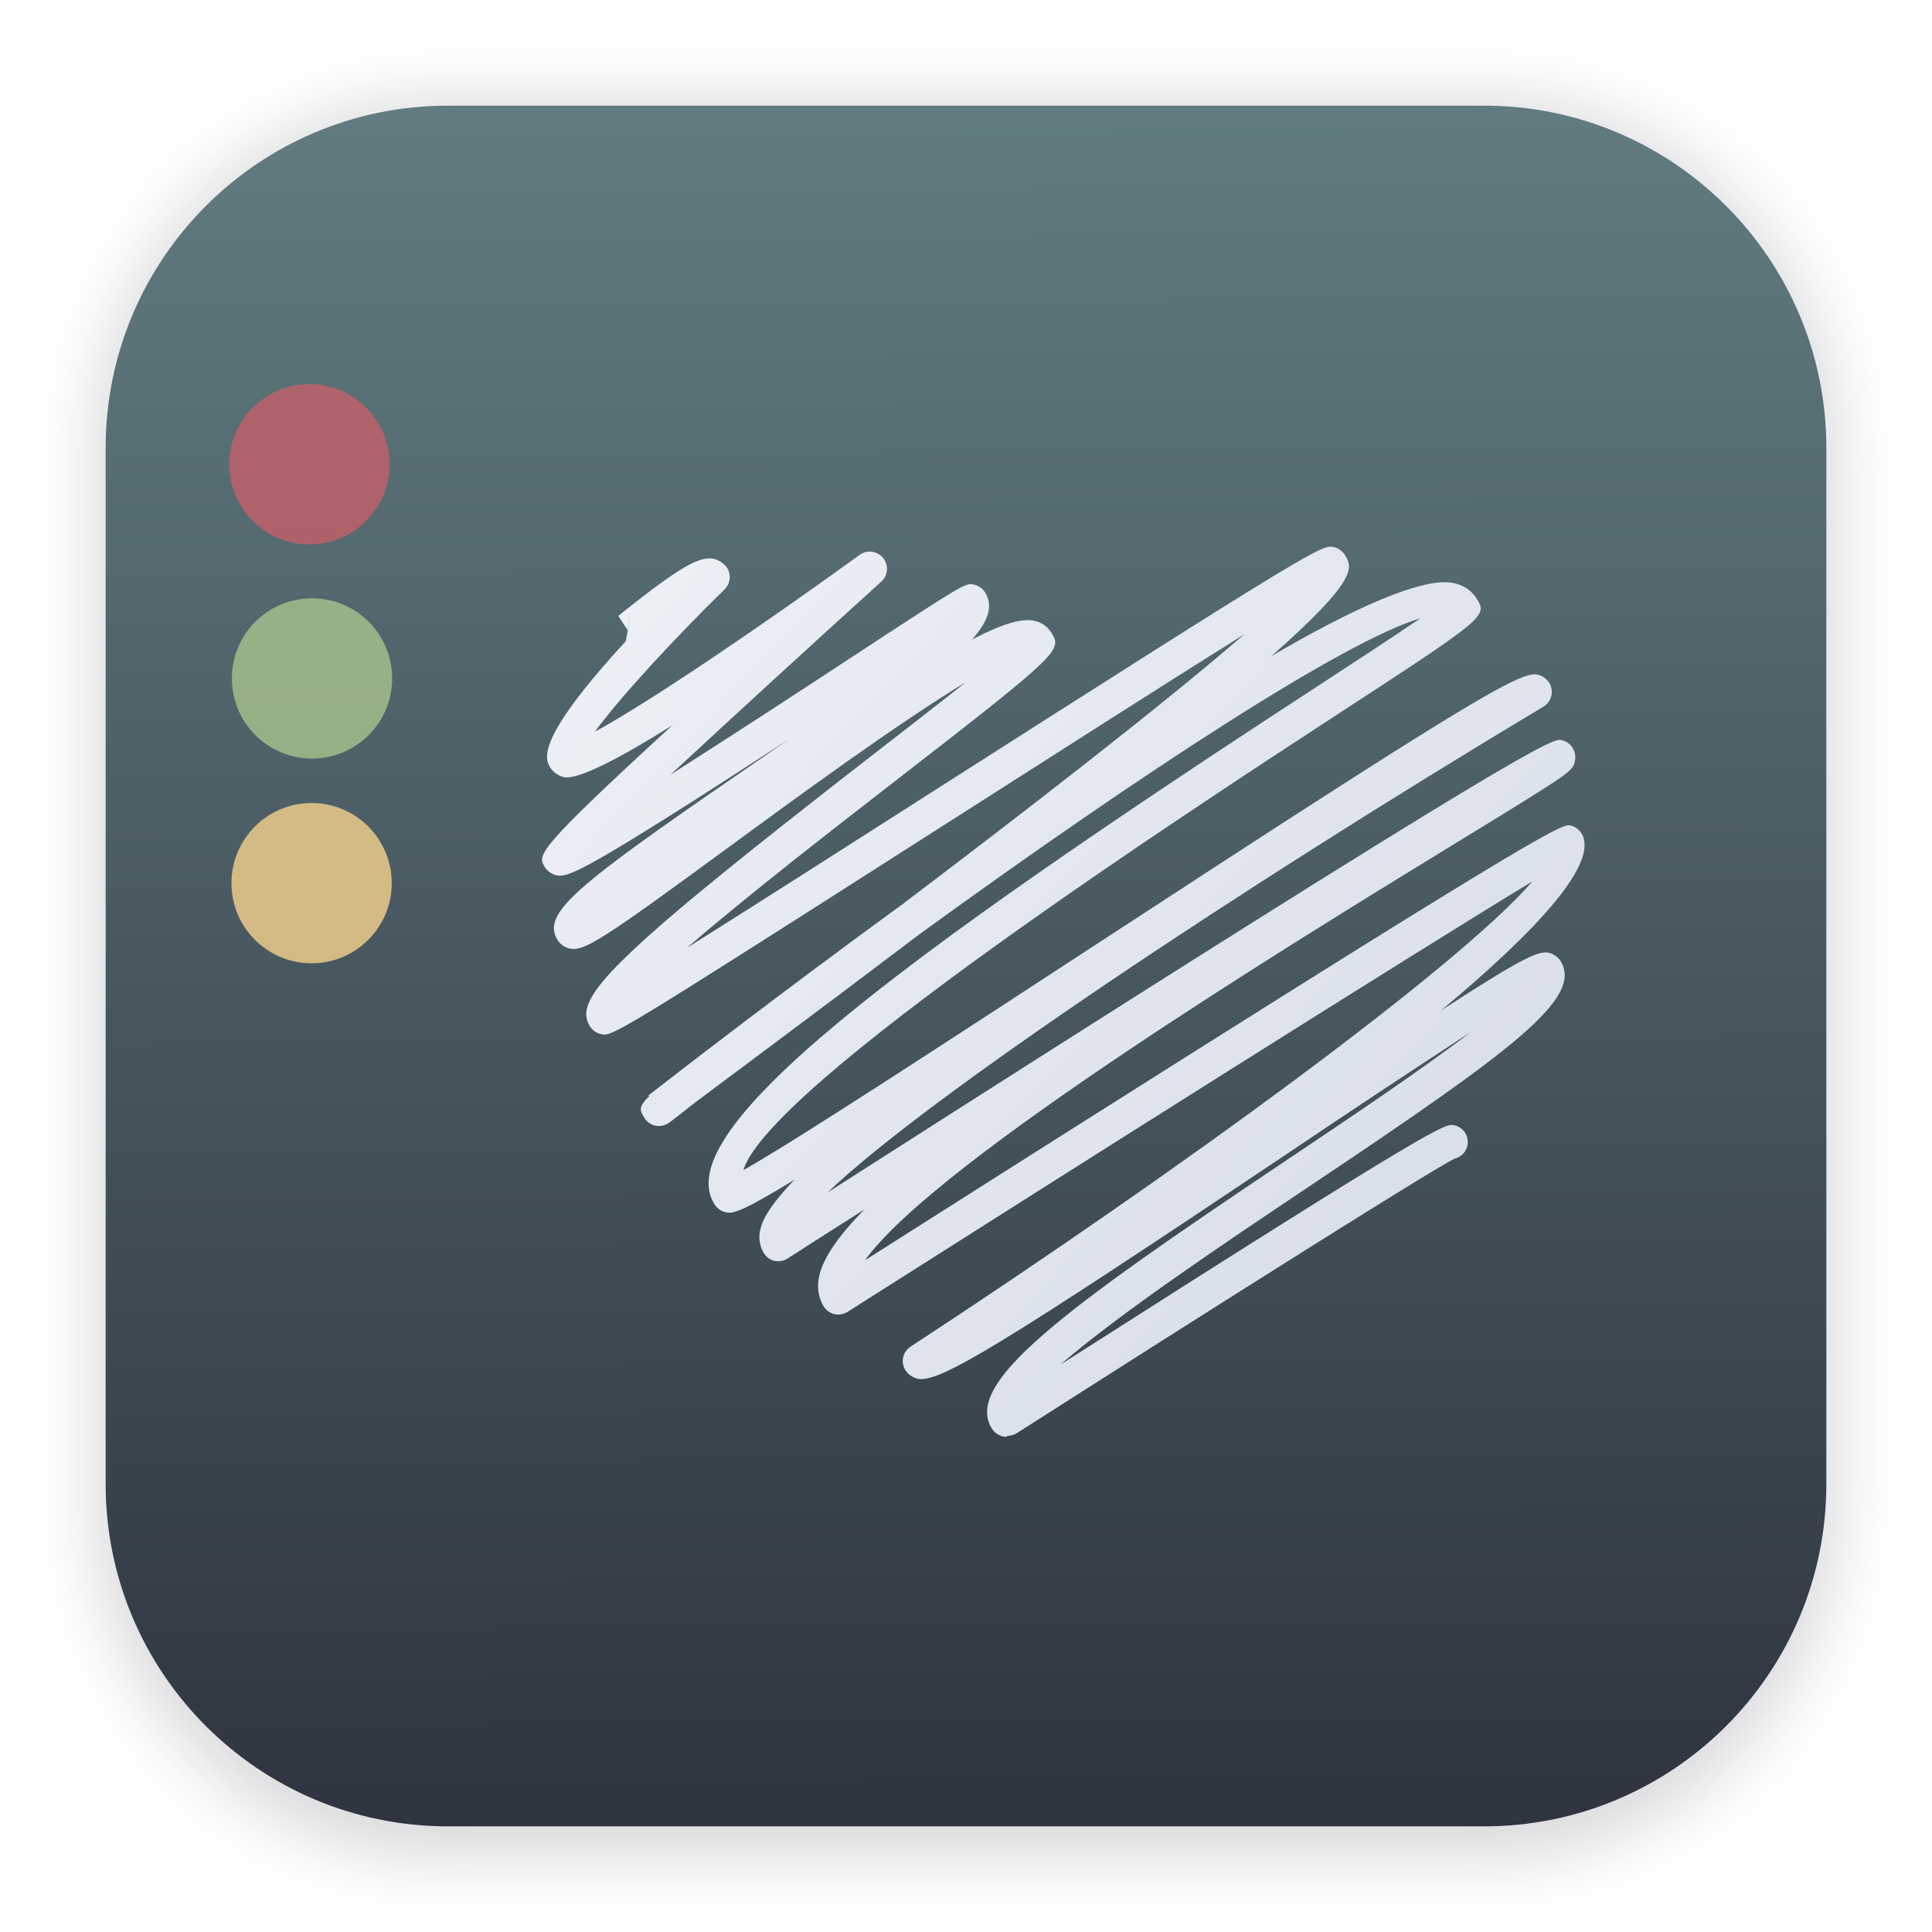
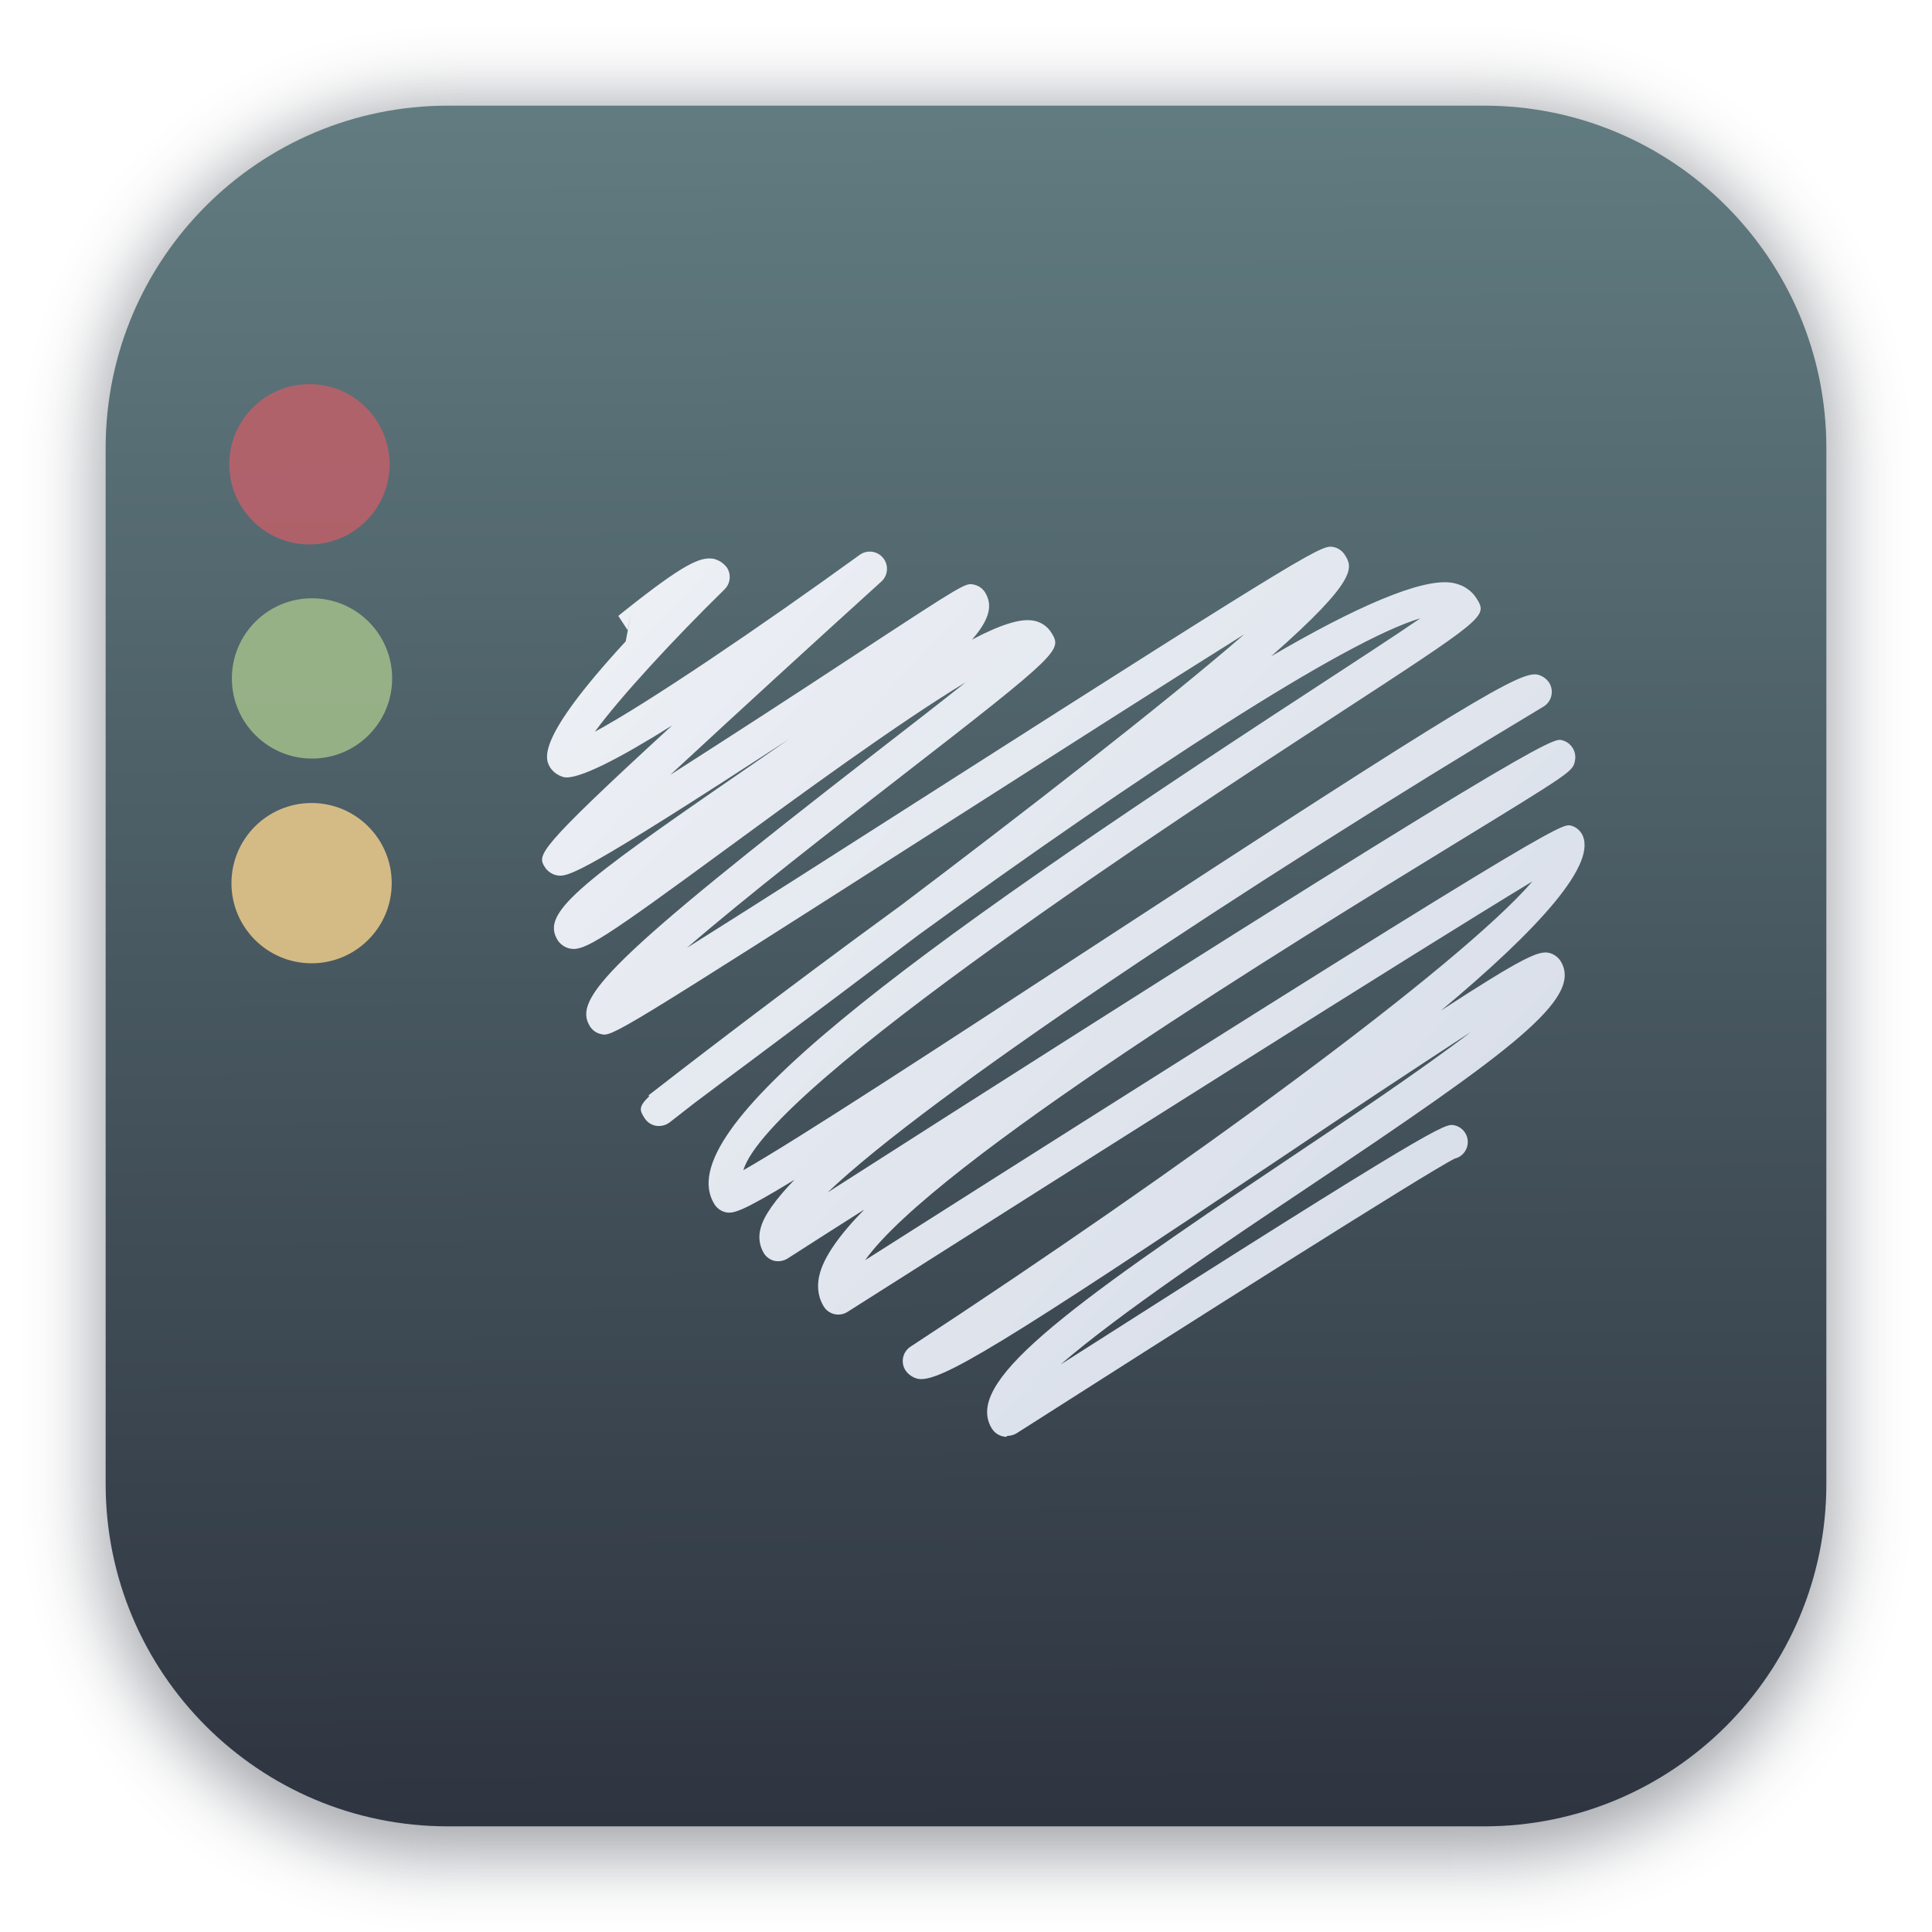
<svg xmlns="http://www.w3.org/2000/svg" width="64" height="64" version="1.1" viewBox="0 0 16.933 16.933">
  <defs>
    <filter id="filter1178" x="-.048" y="-.048" width="1.096" height="1.096" color-interpolation-filters="sRGB">
      <feGaussianBlur stdDeviation="0.307" />
    </filter>
    <linearGradient id="linearGradient1340" x1="8.501" x2="8.361" y1="16.007" y2="-12.564" gradientUnits="userSpaceOnUse">
      <stop stop-color="#2e3440" offset="0" />
      <stop stop-color="#8fbcbb" offset="1" />
    </linearGradient>
    <linearGradient id="linearGradient1285" x1="5.612" x2="12.355" y1="5.752" y2="12.097" gradientTransform="translate(-.083827 -.37722)" gradientUnits="userSpaceOnUse">
      <stop stop-color="#eceff4" offset="0" />
      <stop stop-color="#d8dee9" offset="1" />
    </linearGradient>
  </defs>
  <g stroke-linecap="round" stroke-linejoin="round">
-     <rect transform="matrix(.99138 0 0 1 .072989 .1117)" x=".794" y=".794" width="15.346" height="15.346" rx="3.053" ry="3.053" fill="#2e3440" filter="url(#filter1178)" opacity=".2" stroke-width="1.249" />
+     <rect transform="matrix(.99138 0 0 1 .072989 .0019055)" x=".794" y=".905" width="15.346" height="15.346" rx="3.053" ry="3.053" fill="#2e3440" filter="url(#filter1178)" opacity=".45" stroke-width="1.249" style="mix-blend-mode:normal" />
    <rect x=".926" y=".926" width="15.081" height="15.081" rx="3" ry="3" fill="url(#linearGradient1340)" stroke-width="1.227" />
    <rect x=".012" y=".006" width="16.924" height="16.927" fill="none" opacity=".15" stroke-width="1.052" />
  </g>
  <g transform="matrix(.3746 0 0 .3746 -124.03 -189.76)" fill-opacity=".852" stroke-width=".833">
    <circle cx="338.34" cy="517.43" r="1.875" fill="#bf616a" />
    <circle cx="338.4" cy="522.44" r="1.875" fill="#a3be8c" />
    <circle cx="338.39" cy="527.23" r="1.875" fill="#ebcb8b" />
  </g>
  <path d="m8.822 12.593a0.154 0.154 0 0 1-0.128-0.071c-0.249-0.398 0.593-1.022 2.575-2.349 0.53-0.355 1.179-0.789 1.622-1.128a122.42 122.42 0 0 0-1.617 1.072c-2.502 1.676-3.046 2.008-3.232 1.967a0.184 0.184 0 0 1-0.107-0.075 0.151 0.151 0 0 1 0.045-0.206c2.372-1.552 4.811-3.336 5.451-4.078-1.007 0.609-3.954 2.471-6.003 3.773a0.15 0.15 0 0 1-0.208-0.047c-0.034-0.055-0.069-0.146-0.038-0.276 0.037-0.157 0.175-0.352 0.393-0.574-0.232 0.147-0.457 0.291-0.672 0.429a0.157 0.157 0 0 1-0.114 0.021 0.151 0.151 0 0 1-0.094-0.067 0.275 0.275 0 0 1-0.029-0.217c0.026-0.109 0.131-0.255 0.297-0.427-0.468 0.286-0.538 0.298-0.602 0.285a0.158 0.158 0 0 1-0.099-0.07c-0.406-0.649 1.611-2.144 5.234-4.507 0.37-0.242 0.727-0.474 0.953-0.629-0.659 0.194-2.448 1.358-4.394 2.772-0.446 0.338-0.943 0.711-1.498 1.125-0.18 0.134-0.348 0.259-0.471 0.352l-0.218 0.17a0.159 0.159 0 0 1-0.119 0.029 0.151 0.151 0 0 1-0.101-0.069c-0.039-0.063-0.058-0.094 0.042-0.19l-0.006-0.008c0.23-0.179 1.129-0.876 2.219-1.67 1.051-0.795 2.283-1.747 3.003-2.371-0.688 0.43-1.706 1.081-2.591 1.646-2.947 1.882-2.95 1.882-3.049 1.858a0.152 0.152 0 0 1-0.095-0.067c-0.152-0.243 0.145-0.571 2.522-2.414 0.262-0.203 0.542-0.42 0.771-0.602-0.592 0.356-1.501 1.023-2.069 1.439-1.116 0.819-1.273 0.919-1.399 0.895a0.173 0.173 0 0 1-0.108-0.073c-0.146-0.234 0.152-0.472 1.609-1.474l0.416-0.287c-1.806 1.174-1.934 1.214-2.037 1.191a0.165 0.165 0 0 1-0.1-0.07c-0.067-0.108-0.087-0.139 1.115-1.243-0.462 0.29-0.822 0.476-0.947 0.454a0.21 0.21 0 0 1-0.118-0.079c-0.048-0.076-0.148-0.237 0.658-1.112l0.047-0.246-0.03 0.148-0.082-0.125 0.056-0.045c0.518-0.412 0.662-0.474 0.777-0.456a0.207 0.207 0 0 1 0.121 0.08c0.037 0.06 0.028 0.138-0.022 0.188-0.442 0.432-0.92 0.95-1.137 1.248 0.459-0.248 1.443-0.914 2.325-1.553a0.151 0.151 0 0 1 0.19 0.233 234.27 234.27 0 0 0-1.854 1.698 146.84 146.84 0 0 0 1.628-1.056c0.96-0.629 0.959-0.627 1.034-0.611a0.154 0.154 0 0 1 0.096 0.067c0.069 0.111 0.043 0.236-0.114 0.415 0.253-0.133 0.427-0.188 0.541-0.166a0.229 0.229 0 0 1 0.152 0.101c0.097 0.156 0.104 0.165-1.331 1.277-0.551 0.427-1.333 1.033-1.861 1.49 0.574-0.361 1.385-0.878 2.137-1.359 3.414-2.18 3.431-2.175 3.533-2.154 0.039 0.008 0.074 0.034 0.096 0.067 0.067 0.108 0.13 0.209-0.645 0.89 0.728-0.426 1.319-0.689 1.587-0.644 0.118 0.021 0.18 0.085 0.212 0.135 0.099 0.16 0.099 0.16-1.273 1.054-1.261 0.823-4.925 3.213-5.152 3.959 0.456-0.257 1.809-1.141 3.022-1.933 3.384-2.211 3.792-2.442 3.94-2.41a0.169 0.169 0 0 1 0.101 0.071 0.151 0.151 0 0 1-0.05 0.209c-2.657 1.593-5.394 3.416-6.274 4.258 6.266-4.007 6.361-3.982 6.434-3.964a0.154 0.154 0 0 1 0.115 0.184c-0.021 0.091-0.022 0.093-1.068 0.733-1.401 0.858-4.536 2.777-5.153 3.641 6.043-3.84 6.103-3.824 6.183-3.81 0.039 0.009 0.073 0.034 0.095 0.067 0.16 0.257-0.379 0.844-1.229 1.554 0.73-0.475 0.856-0.523 0.944-0.505a0.168 0.168 0 0 1 0.102 0.071c0.203 0.326-0.415 0.781-2.233 1.997-0.662 0.443-1.639 1.097-2.148 1.54 3.322-2.121 3.37-2.112 3.448-2.097a0.15 0.15 0 0 1 0.005 0.293c-0.23 0.113-2.408 1.493-3.839 2.407a0.166 0.166 0 0 1-0.083 0.023" fill="url(#linearGradient1285)" stroke-width=".375" />
</svg>
